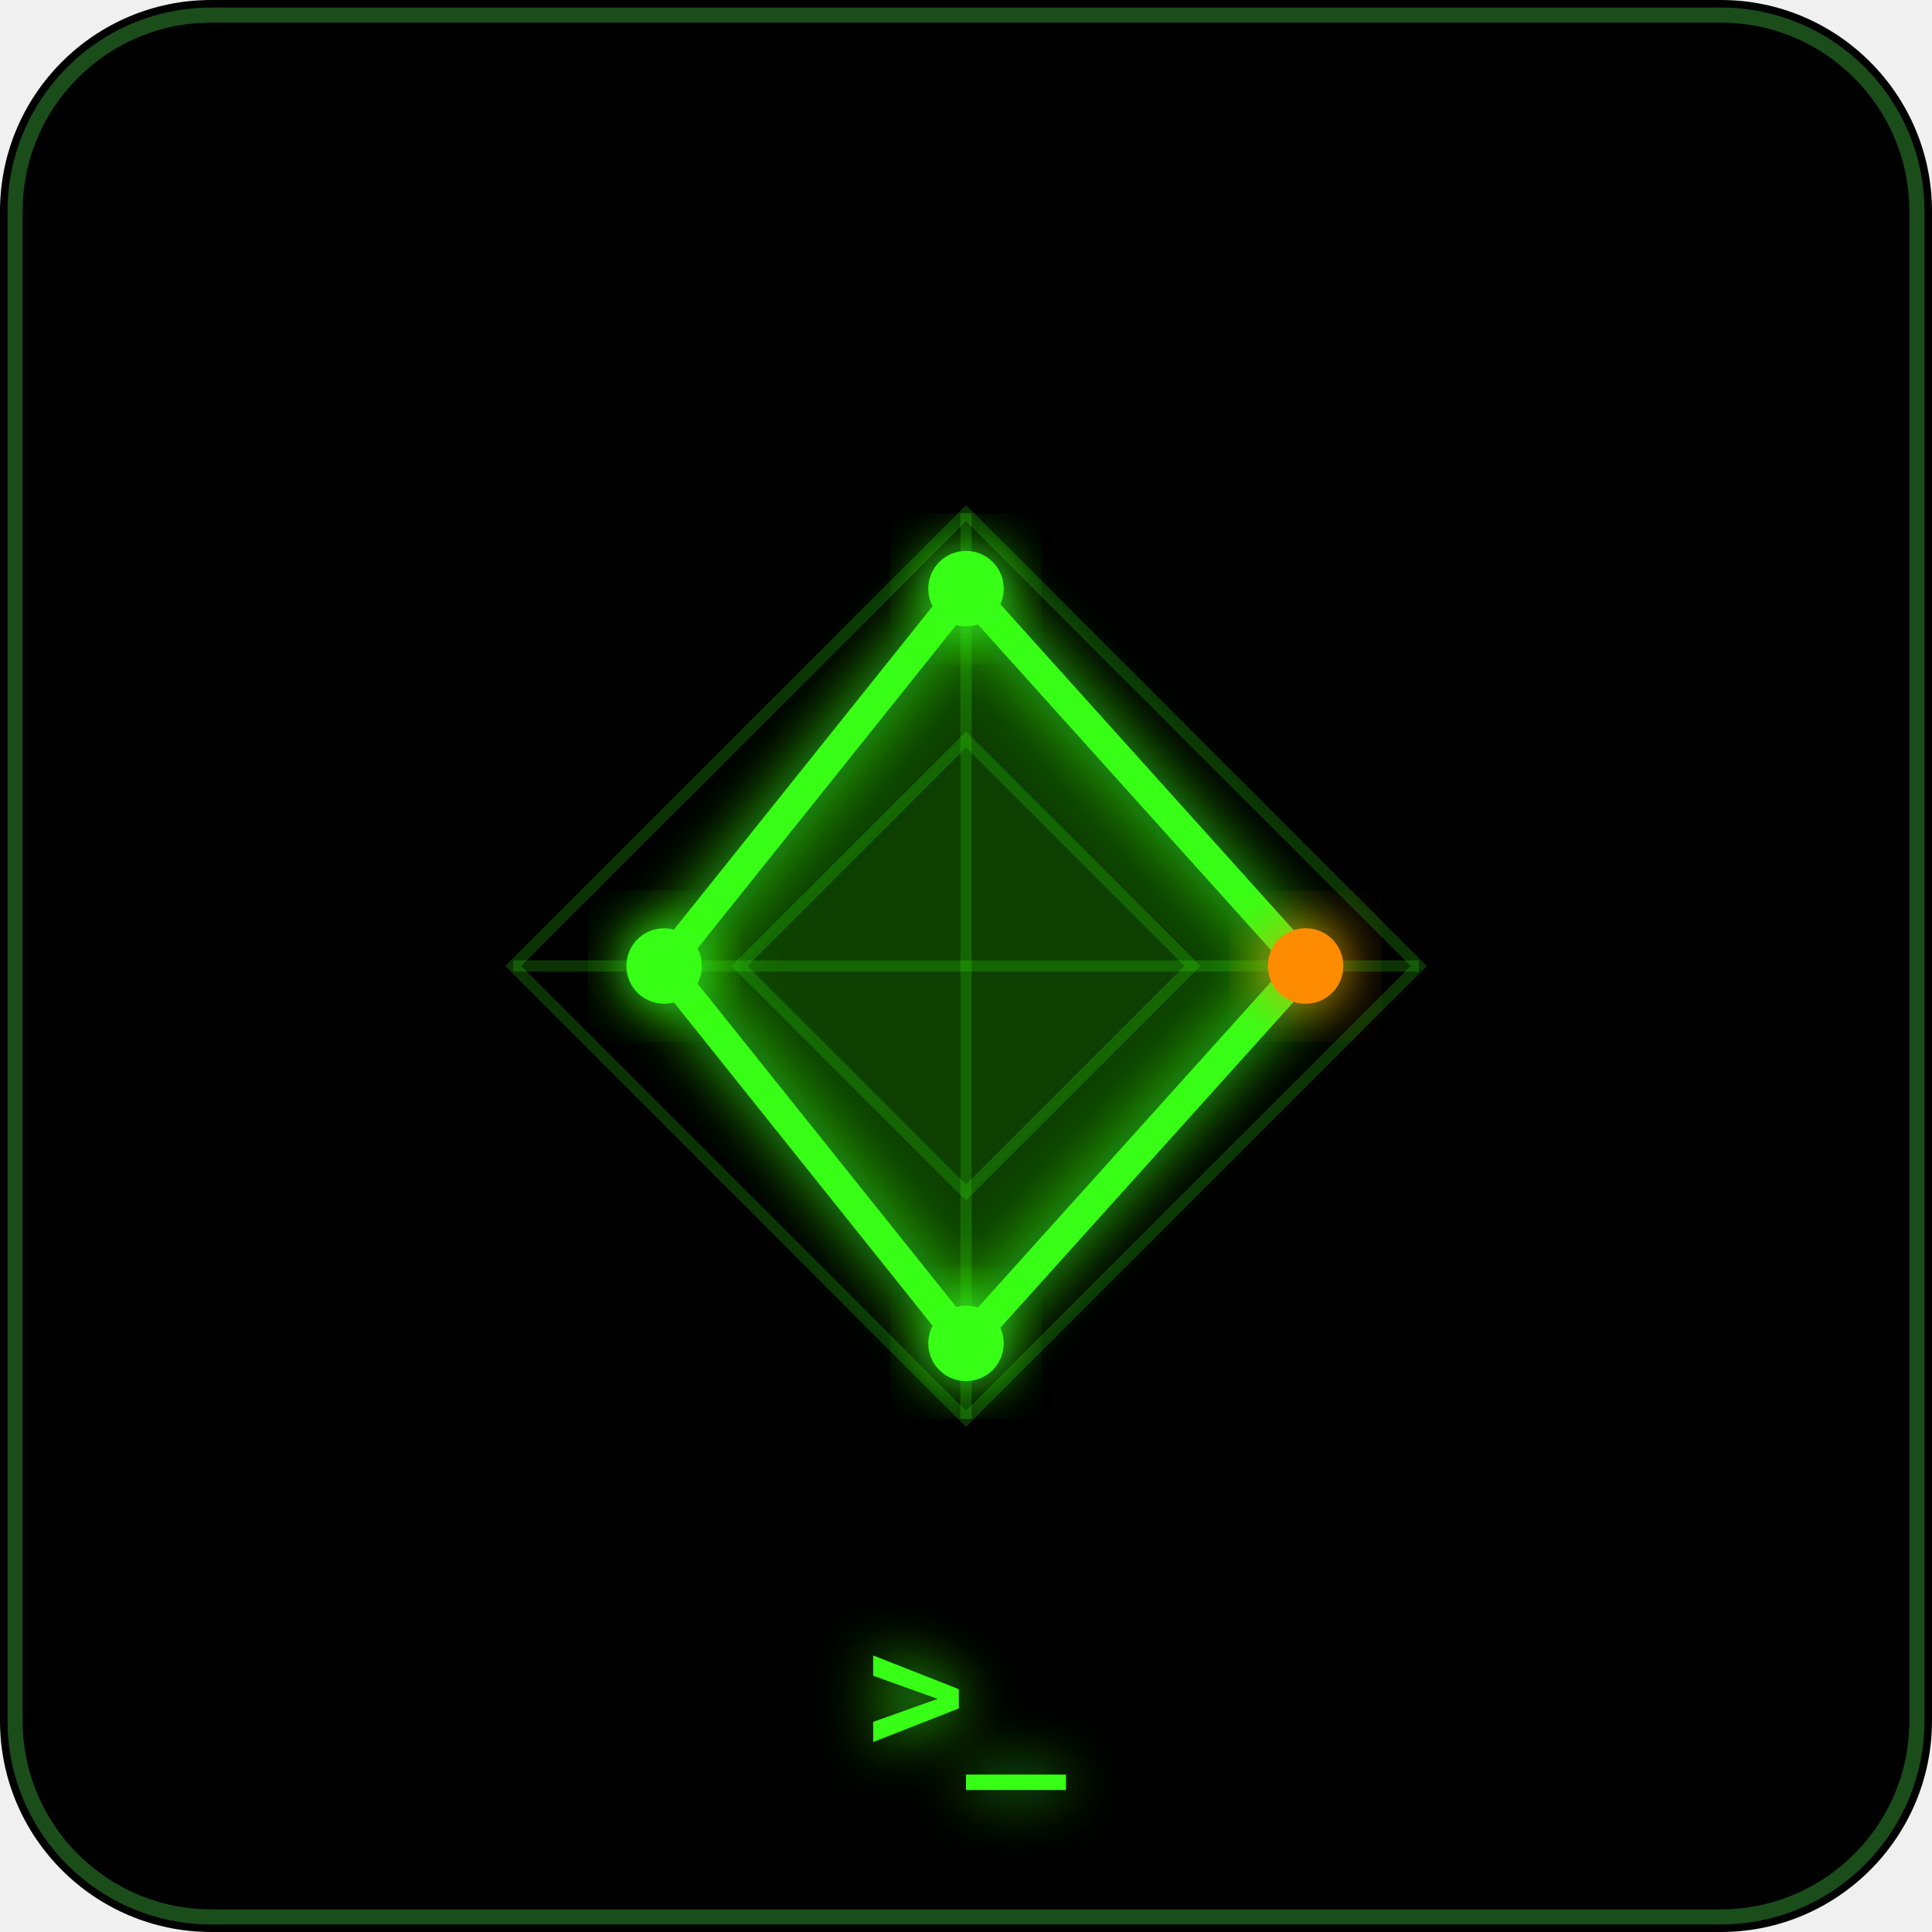
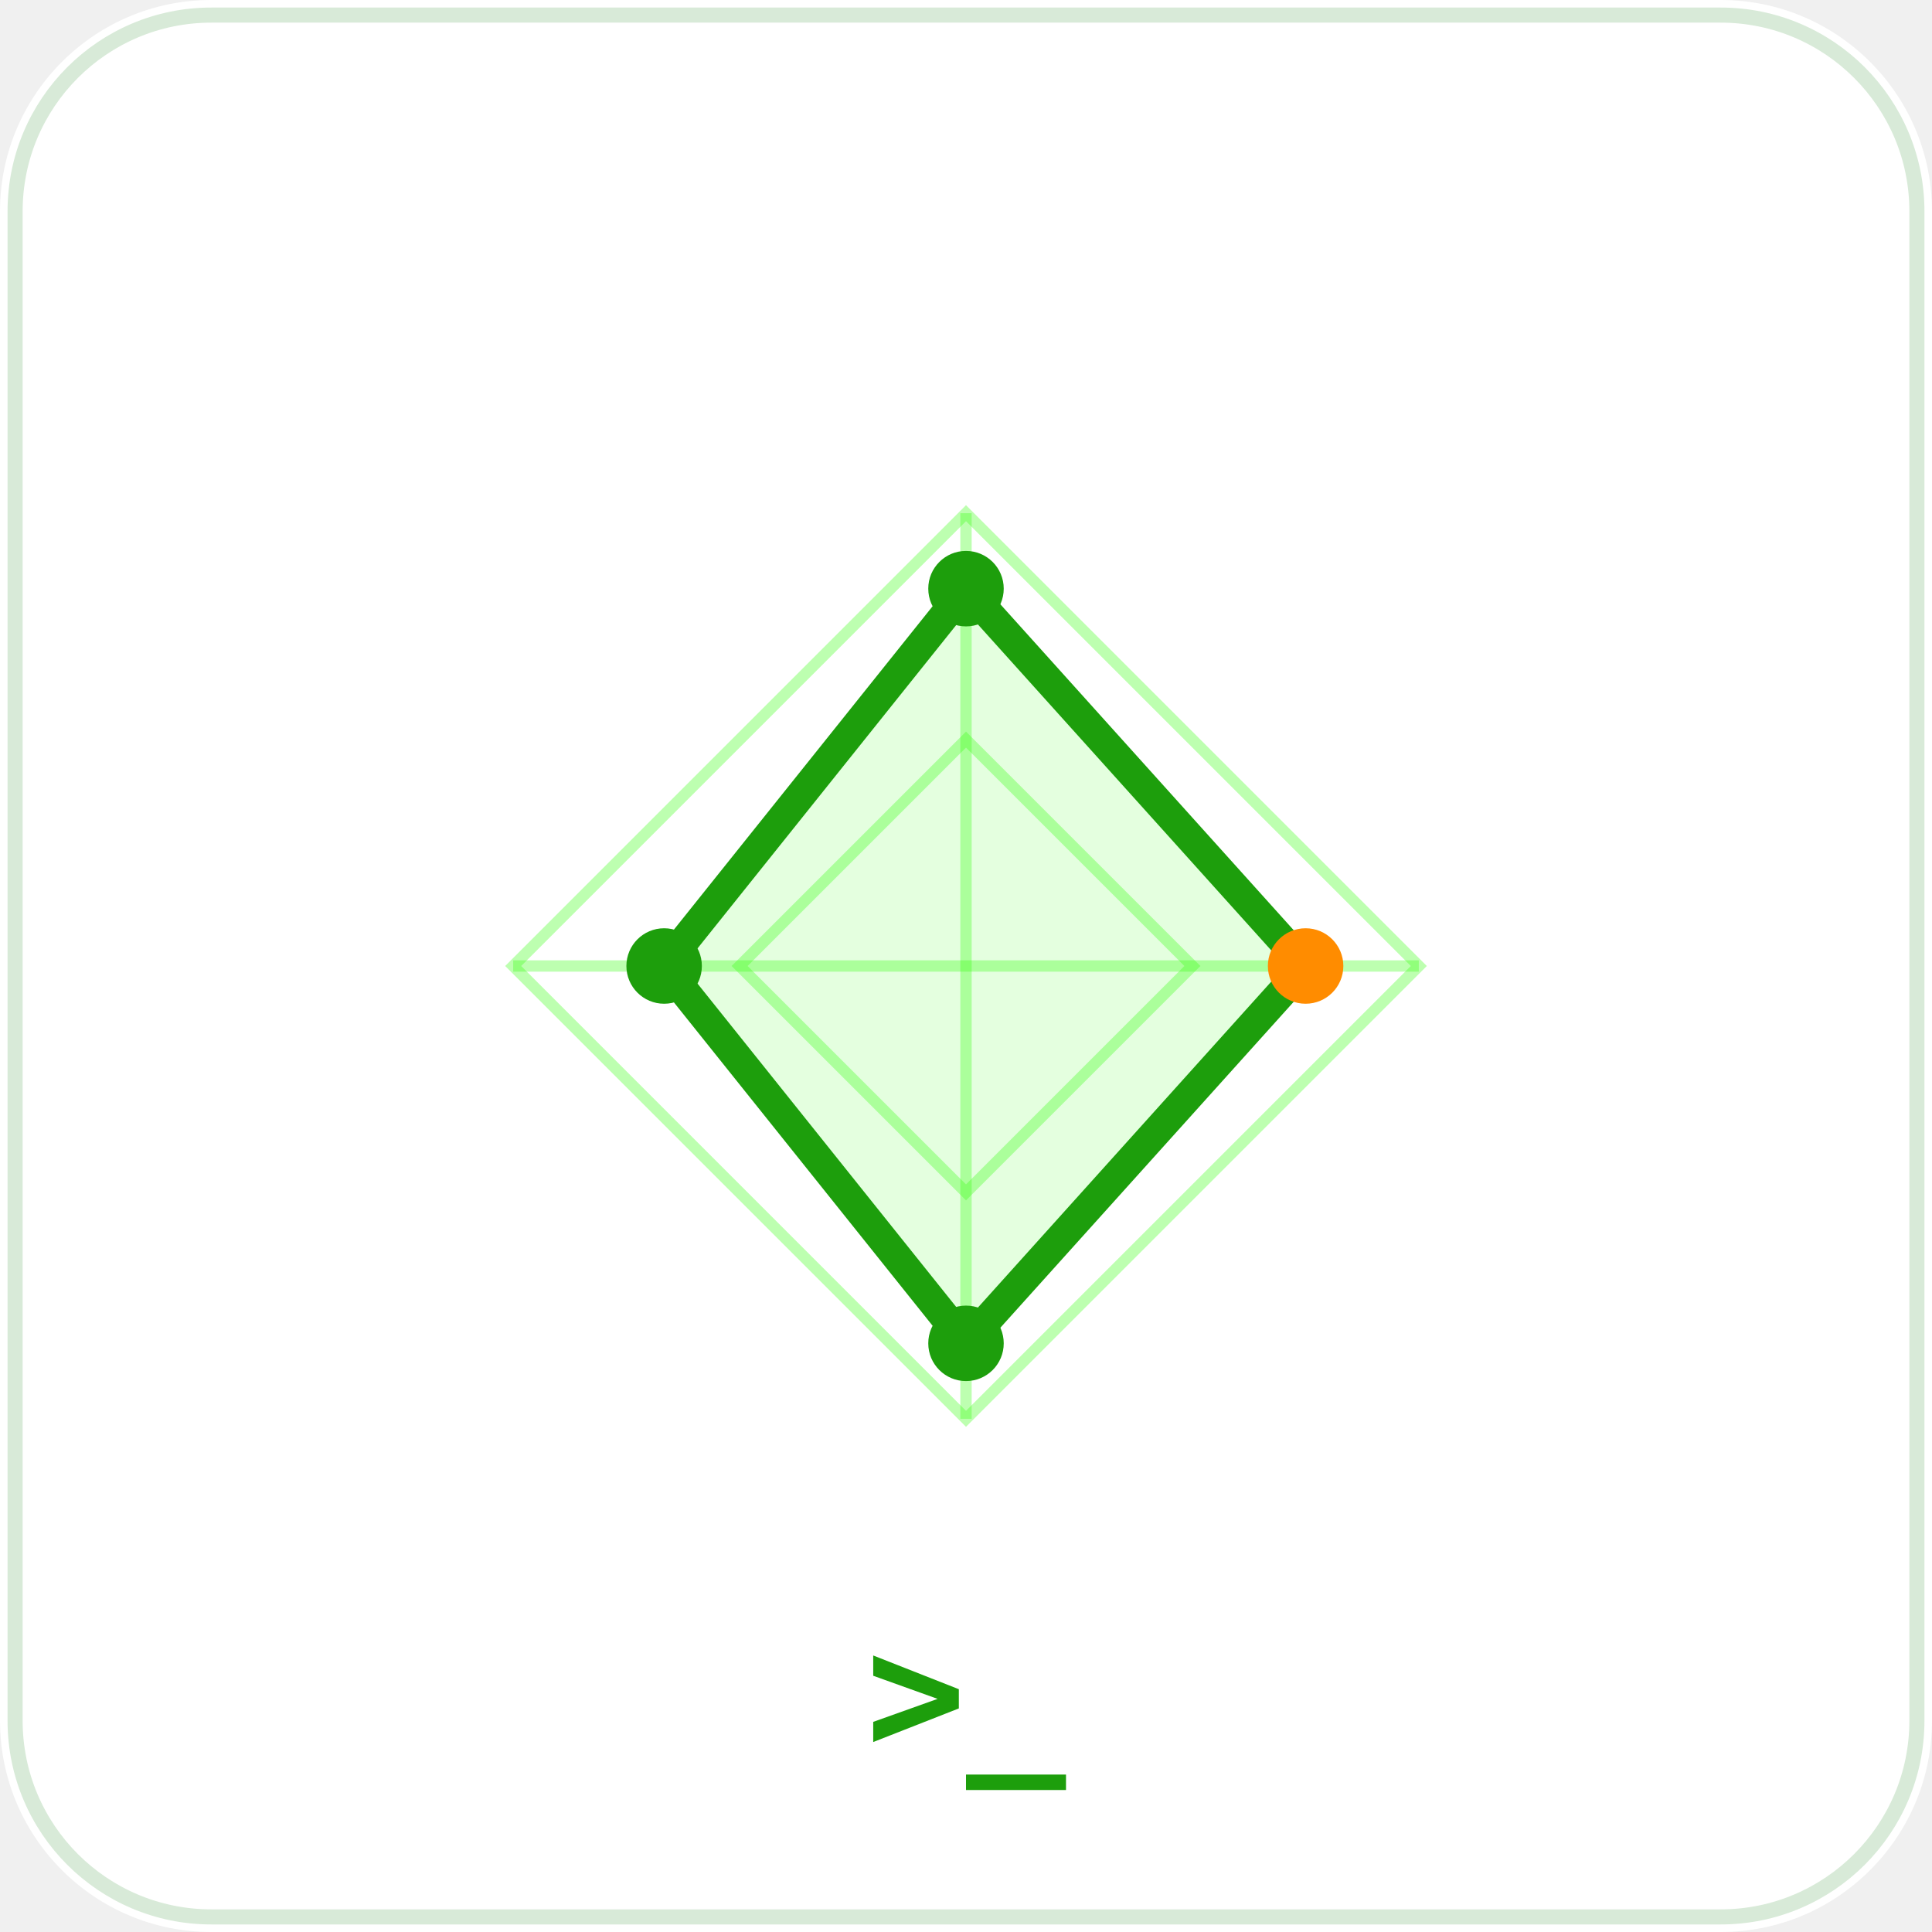
<svg xmlns="http://www.w3.org/2000/svg" width="256" height="256" viewBox="0 0 256 256">
-   <defs>
-     <filter id="glow" x="-50%" y="-50%" width="200%" height="200%">
-       <feGaussianBlur in="SourceGraphic" stdDeviation="4" result="blur" />
-       <feMerge>
-         <feMergeNode in="blur" />
-         <feMergeNode in="SourceGraphic" />
-       </feMerge>
-     </filter>
-   </defs>
-   <rect width="256" height="256" rx="28" fill="#000000" />
-   <rect x="2" y="2" width="252" height="252" rx="26" fill="none" stroke="#1a4d1a" stroke-width="2" />
-   <g stroke="#39ff1433" stroke-width="1.5">
+   <rect width="256" height="256" rx="28" fill="#ffffff" />
+   <rect x="2" y="2" width="252" height="252" rx="26" fill="none" stroke="#d8ead8" stroke-width="2" />
+   <g stroke="#39ff1455" stroke-width="1.5">
    <polygon points="128,68 188,128 128,188 68,128" fill="none" />
    <polygon points="128,98 158,128 128,158 98,128" fill="none" />
    <line x1="128" y1="128" x2="128" y2="68" />
    <line x1="128" y1="128" x2="188" y2="128" />
    <line x1="128" y1="128" x2="128" y2="188" />
    <line x1="128" y1="128" x2="68" y2="128" />
  </g>
-   <polygon points="128,78 173,128 128,178 88,128" fill="#39ff1422" stroke="#39ff14" stroke-width="4" filter="url(#glow)" />
-   <circle cx="128" cy="78" r="5" fill="#39ff14" filter="url(#glow)" />
-   <circle cx="173" cy="128" r="5" fill="#ff8c00" filter="url(#glow)" />
-   <circle cx="128" cy="178" r="5" fill="#39ff14" filter="url(#glow)" />
-   <circle cx="88" cy="128" r="5" fill="#39ff14" filter="url(#glow)" />
-   <text x="128" y="232" font-family="ui-monospace, SFMono-Regular, Menlo, monospace" font-size="22" font-weight="700" fill="#39ff14" text-anchor="middle" filter="url(#glow)">&gt;_</text>
+   <polygon points="128,78 173,128 128,178 88,128" fill="#39ff1422" stroke="#1d9e0c" stroke-width="4" />
+   <circle cx="128" cy="78" r="5" fill="#1d9e0c" />
+   <circle cx="173" cy="128" r="5" fill="#ff8c00" />
+   <circle cx="128" cy="178" r="5" fill="#1d9e0c" />
+   <circle cx="88" cy="128" r="5" fill="#1d9e0c" />
+   <text x="128" y="232" font-family="ui-monospace, SFMono-Regular, Menlo, monospace" font-size="22" font-weight="700" fill="#1d9e0c" text-anchor="middle">&gt;_</text>
</svg>
